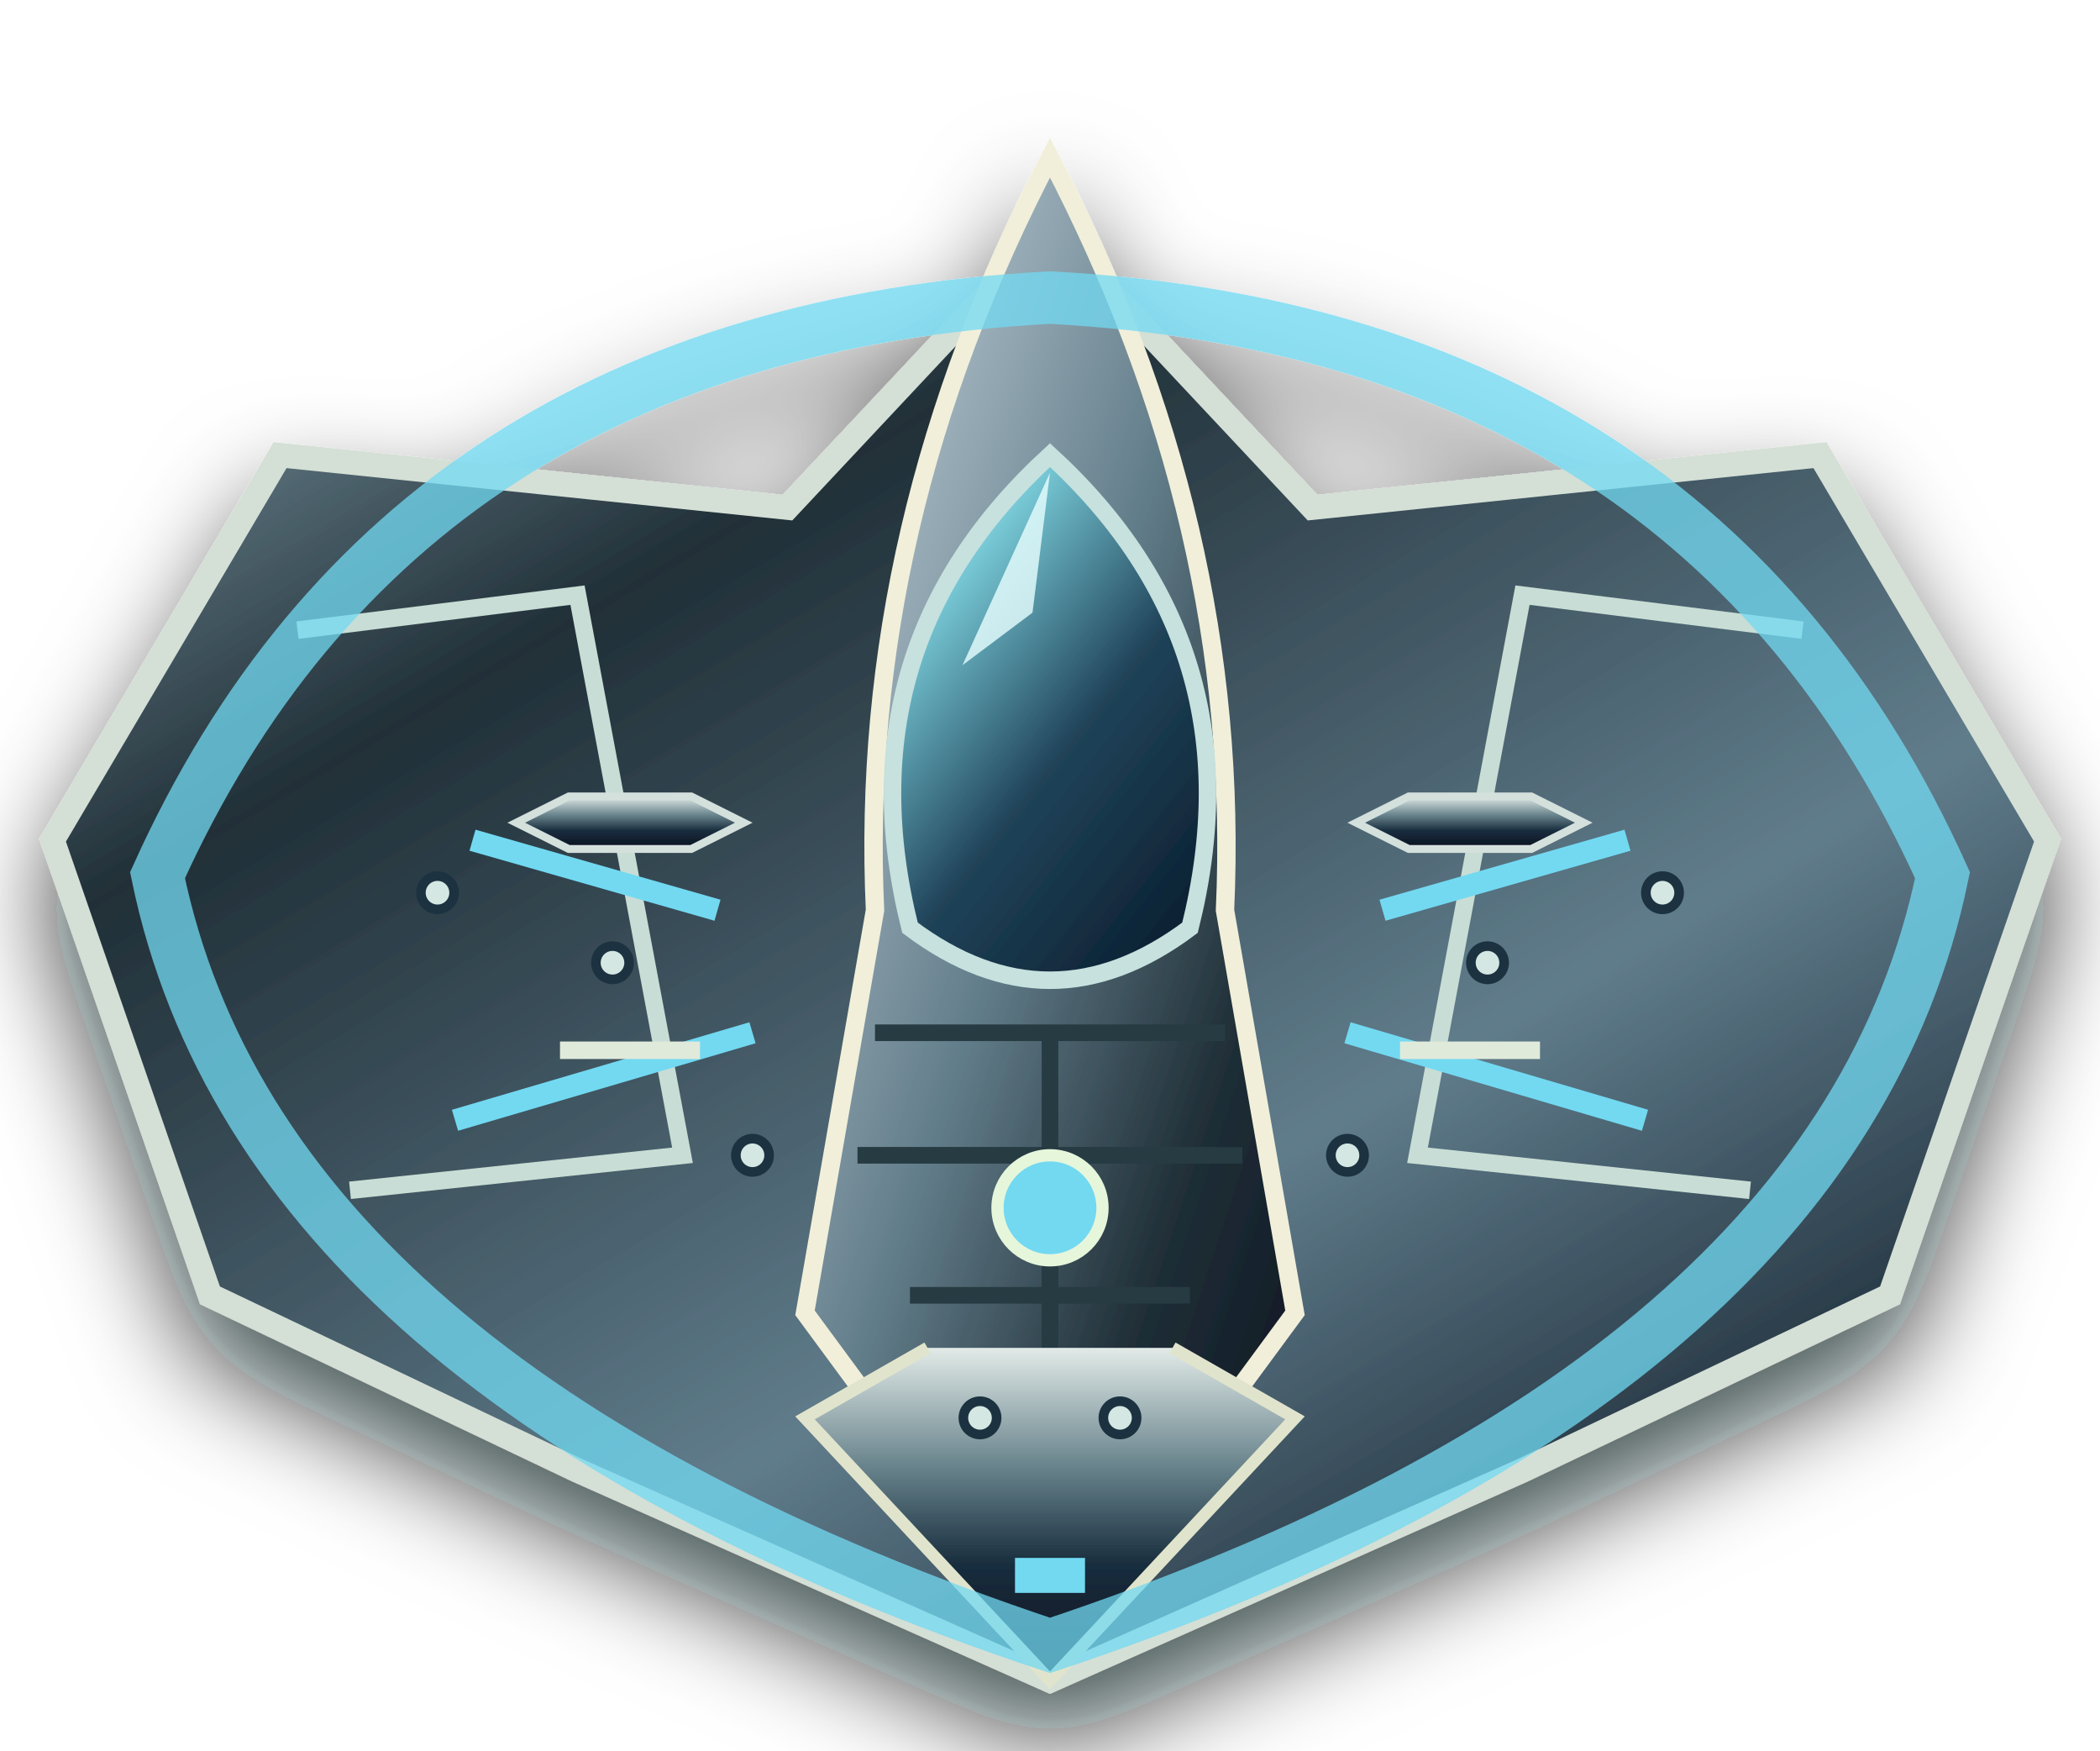
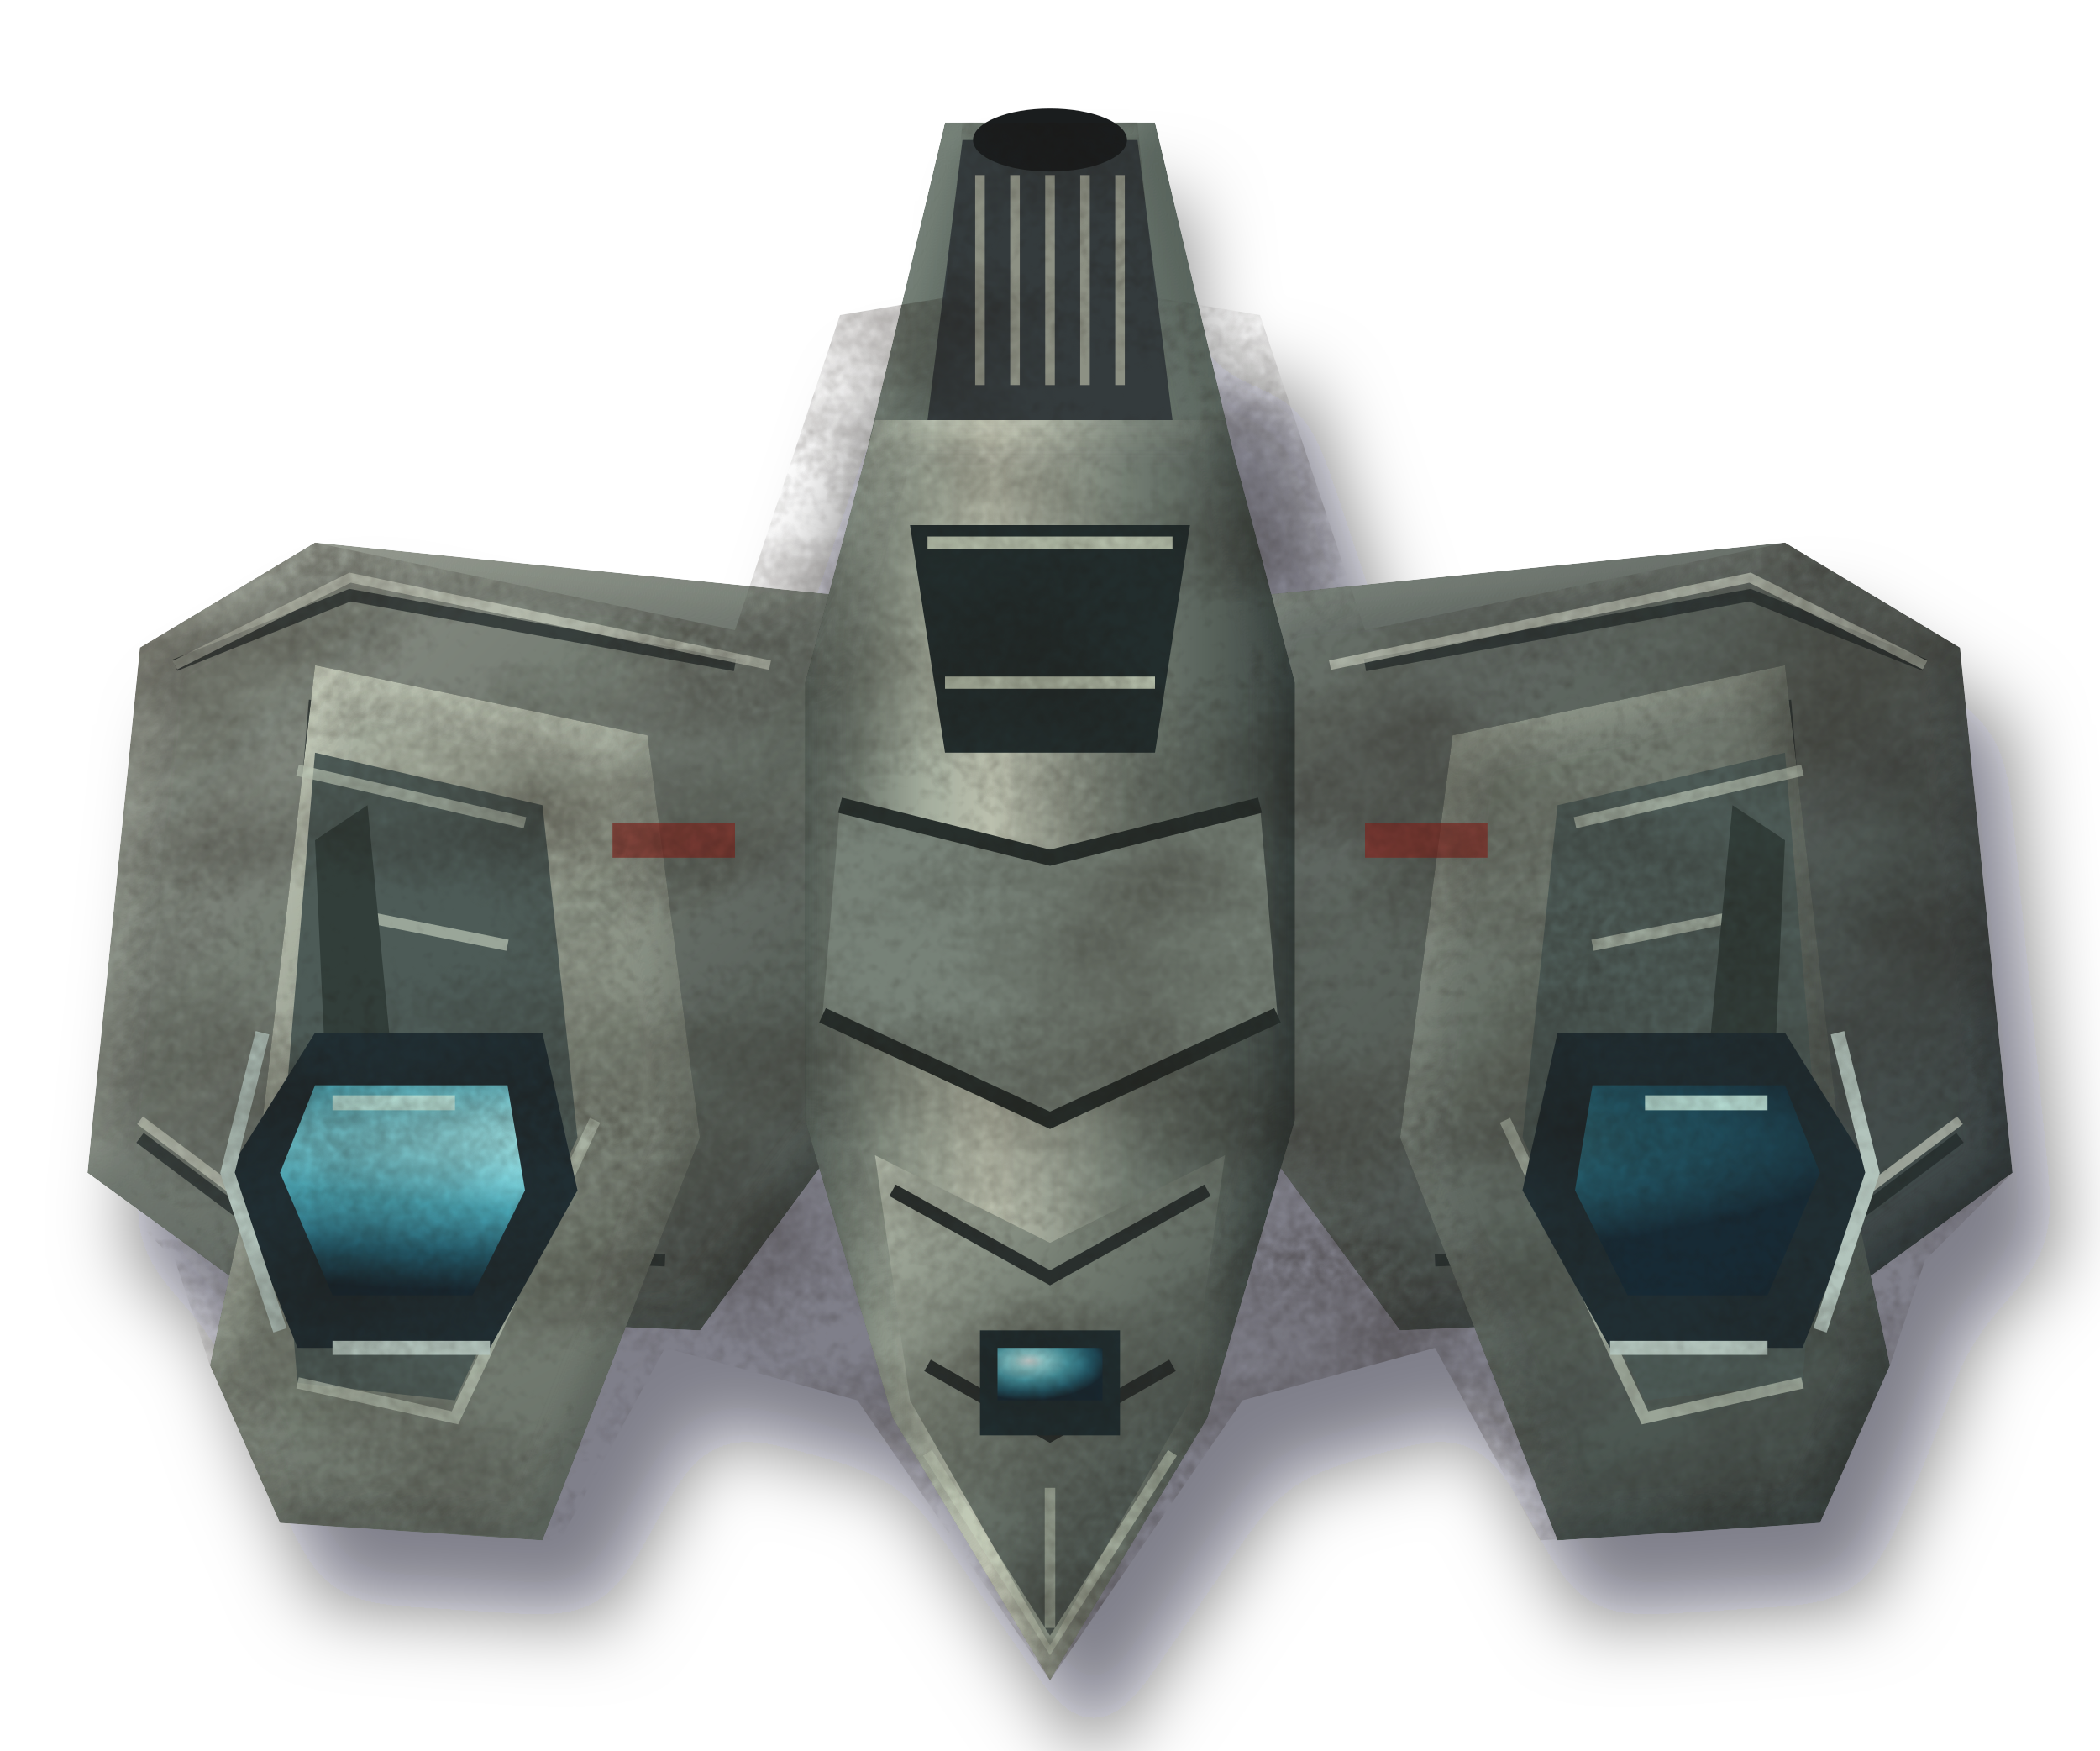
- <svg xmlns="http://www.w3.org/2000/svg" width="120" height="100" viewBox="0 0 120 100">
+ <svg xmlns="http://www.w3.org/2000/svg" xmlns:xlink="http://www.w3.org/1999/xlink" width="120" height="100" viewBox="0 0 120 100">
  <defs>
-     <linearGradient id="hull" x1="0" y1="0" x2="1" y2="1">
-       <stop stop-color="#f6fbf6" />
-       <stop offset=".19" stop-color="#a5b7c1" />
-       <stop offset=".46" stop-color="#627d8a" />
-       <stop offset=".73" stop-color="#202f37" />
-       <stop offset="1" stop-color="#090f1e" />
+     <filter id="bevel" x="-5%" y="-5%" width="110%" height="110%" color-interpolation-filters="sRGB">
+       <feGaussianBlur in="SourceAlpha" stdDeviation="1.1" result="height" />
+       <feDiffuseLighting in="height" surfaceScale="2.6" diffuseConstant="1.18" lighting-color="#fff" result="diffuse">
+         <feDistantLight azimuth="225" elevation="52" />
+       </feDiffuseLighting>
+       <feSpecularLighting in="height" surfaceScale="2.6" specularConstant=".75" specularExponent="18" lighting-color="#fff4df" result="specular">
+         <feDistantLight azimuth="225" elevation="44" />
+       </feSpecularLighting>
+       <feComposite in="SourceGraphic" in2="diffuse" operator="arithmetic" k1="1" result="lit" />
+       <feComposite in="specular" in2="SourceAlpha" operator="in" result="gloss" />
+       <feComposite in="gloss" in2="lit" operator="arithmetic" k2=".38" k3="1" result="shaded" />
+       <feComposite in="shaded" in2="SourceAlpha" operator="in" />
+     </filter>
+     <filter id="grime" x="0" y="0" width="100%" height="100%" color-interpolation-filters="sRGB">
+       <feTurbulence type="fractalNoise" baseFrequency=".07 .12" numOctaves="3" seed="53" result="mottle" />
+       <feTurbulence type="fractalNoise" baseFrequency="1.4" numOctaves="2" seed="5" result="grain" />
+       <feComposite in="mottle" in2="grain" operator="arithmetic" k2=".7" k3=".3" />
+       <feColorMatrix type="matrix" values="0 0 0 0 .1  0 0 0 0 .07  0 0 0 0 .05  -1.6 0 0 0 1.05" />
+       <feComposite in2="SourceAlpha" operator="in" />
+     </filter>
+     <filter id="shadow" x="-20%" y="-20%" width="140%" height="150%">
+       <feGaussianBlur in="SourceAlpha" stdDeviation="2.2" />
+       <feOffset dx="2.5" dy="4.5" result="blur" />
+       <feFlood flood-color="#02070d" flood-opacity=".5" />
+       <feComposite in2="blur" operator="in" />
+     </filter>
+     <filter id="glow" x="-200%" y="-200%" width="500%" height="500%">
+       <feGaussianBlur stdDeviation="1.5" result="halo" />
+       <feMerge>
+         <feMergeNode in="halo" />
+         <feMergeNode in="halo" />
+         <feMergeNode in="SourceGraphic" />
+       </feMerge>
+     </filter>
+     <linearGradient id="wingL" x1="0" y1="0" x2="1" y2="1">
+       <stop stop-color="#8b9187" />
+       <stop offset=".48" stop-color="#646d66" />
+       <stop offset="1" stop-color="#343c3a" />
    </linearGradient>
-     <linearGradient id="wing" x1="0" y1="0" x2=".8" y2="1">
-       <stop stop-color="#8eabb7" />
-       <stop offset=".29" stop-color="#202f37" />
-       <stop offset=".69" stop-color="#607c8b" />
-       <stop offset="1" stop-color="#101d29" />
+     <linearGradient id="wingR" x1="0" y1="0" x2="1" y2="1">
+       <stop stop-color="#646e68" />
+       <stop offset=".48" stop-color="#4c5450" />
+       <stop offset="1" stop-color="#293438" />
    </linearGradient>
-     <linearGradient id="glass" x1=".15" y1="0" x2=".9" y2="1">
-       <stop stop-color="#e6faff" />
-       <stop offset=".18" stop-color="#76c7d4" />
-       <stop offset=".55" stop-color="#204359" />
-       <stop offset="1" stop-color="#091c2d" />
+     <linearGradient id="body" x1="0" x2="1">
+       <stop stop-color="#3d4843" />
+       <stop offset=".25" stop-color="#a0aa9b" />
+       <stop offset=".38" stop-color="#b8bdac" />
+       <stop offset=".66" stop-color="#6a756c" />
+       <stop offset="1" stop-color="#303b39" />
    </linearGradient>
-     <radialGradient id="core">
-       <stop stop-color="#fff5da" />
-       <stop offset=".28" stop-color="#72d9f1" />
-       <stop offset=".72" stop-color="#912c35" />
-       <stop offset="1" stop-color="#251624" />
+     <linearGradient id="armour" x1="0" y1="0" x2="1" y2="1">
+       <stop stop-color="#b1b9a9" />
+       <stop offset=".38" stop-color="#747d72" />
+       <stop offset="1" stop-color="#333e3d" />
+     </linearGradient>
+     <radialGradient id="lens" cx=".3" cy=".25" r=".75">
+       <stop stop-color="#f0ffff" />
+       <stop offset=".2" stop-color="#a0edf1" />
+       <stop offset=".5" stop-color="#4ba9b8" />
+       <stop offset=".78" stop-color="#236072" />
+       <stop offset="1" stop-color="#172a35" />
    </radialGradient>
-     <linearGradient id="steel" x1="0" y1="0" x2="0" y2="1">
-       <stop stop-color="#e1eae7" />
-       <stop offset=".36" stop-color="#67828b" />
-       <stop offset=".65" stop-color="#192e3e" />
-       <stop offset="1" stop-color="#090f1d" />
-     </linearGradient>
-     <filter id="shadow" x="-25%" y="-25%" width="150%" height="160%">
-       <feDropShadow dx="0" dy="3" stdDeviation="3" flood-color="#030c17" flood-opacity=".72" />
-     </filter>
+     <g id="airframe">
+       <path d="M60 96 49 80 38 77 32 88 16 87 12 78 10 72 5 67 8 37 18 31 42 36 48 18 54 17 55 7 65 7 66 17 72 18 78 36 102 31 112 37 115 67 110 72 108 78 104 87 88 88 82 77 71 80Z" />
+     </g>
  </defs>
-   <g filter="url(#shadow)">
-     <path d="M60 13 75 29 104 26 117 48 108 74 87 84 60 96 33 84 12 74 3 48 16 26 45 29Z" fill="url(#wing)" stroke="#d4dfd6" stroke-width="1.4" />
-     <path d="M17 36 33 34 39 66 20 68 M103 36 87 34 81 66 100 68" fill="none" stroke="#c8ddd5" stroke-width="1" />
-     <path d="M60 9Q49 30 50 52L46 75 60 94 74 75 70 52Q71 30 60 9Z" fill="url(#hull)" stroke="#f1efda" stroke-width="1.05" />
-     <path d="M60 26Q48 37 52 53Q60 59 68 53Q72 37 60 26Z" fill="url(#glass)" stroke="#c6e1de" />
-     <path d="M60 27 55 38 59 35" fill="#e8ffff" opacity=".8" />
-     <path d="M50 59 70 59 M49 66 71 66 M52 74 68 74 M60 59v25" fill="none" stroke="#263b43" stroke-width=".95" />
-     <path d="M53 77 46 81 60 96 74 81 67 77" fill="url(#steel)" stroke="#e1e4cc" stroke-width=".7" />
-     <path d="M27 48 41 52 M93 48 79 52 M26 64 43 59 M94 64 77 59" stroke="#72d9f1" stroke-width="1.25" />
-     <path d="M32 60h8 M80 60h8" stroke="#e0eadb" stroke-width="1" />
-     <path d="M32.5 45.5h7l3 1.5-3 1.5h-7l-3-1.5Z" fill="url(#steel)" stroke="#d3e0dc" stroke-width=".45" />
-     <path d="M80.5 45.5h7l3 1.5-3 1.5h-7l-3-1.5Z" fill="url(#steel)" stroke="#d3e0dc" stroke-width=".45" />
-     <circle cx="25" cy="51" r=".95" fill="#d4e7e2" stroke="#1b3341" stroke-width=".55" />
-     <circle cx="35" cy="55" r=".95" fill="#d4e7e2" stroke="#1b3341" stroke-width=".55" />
-     <circle cx="43" cy="66" r=".95" fill="#d4e7e2" stroke="#1b3341" stroke-width=".55" />
-     <circle cx="95" cy="51" r=".95" fill="#d4e7e2" stroke="#1b3341" stroke-width=".55" />
-     <circle cx="85" cy="55" r=".95" fill="#d4e7e2" stroke="#1b3341" stroke-width=".55" />
-     <circle cx="77" cy="66" r=".95" fill="#d4e7e2" stroke="#1b3341" stroke-width=".55" />
-     <circle cx="56" cy="81" r=".95" fill="#d4e7e2" stroke="#1b3341" stroke-width=".55" />
-     <circle cx="64" cy="81" r=".95" fill="#d4e7e2" stroke="#1b3341" stroke-width=".55" />
-     <path d="M60 17Q97 19 111 50Q105 79 60 94Q15 79 9 50Q23 19 60 17Z" fill="none" stroke="#72d9f1" stroke-width="3" opacity=".75" />
-     <circle cx="60" cy="69" r="3" fill="#72d9f1" stroke="#e6f6db" stroke-width=".7" />
-     <path d="M58 90h4" stroke="#72d9f1" stroke-width="2" />
+   <use href="#airframe" xlink:href="#airframe" filter="url(#shadow)" />
+   <g filter="url(#bevel)">
+     <path d="M48 34 18 31 8 37 5 67 16 75 40 76 54 57Z" fill="url(#wingL)" />
+     <path d="M72 34 102 31 112 37 115 67 104 75 80 76 66 57Z" fill="url(#wingR)" />
  </g>
+   <path d="M10 38 20 34 42 38 M110 38 100 34 78 38 M8 65 16 71 38 72 M112 65 104 71 82 72 M18 40 16 64 M102 40 104 64" stroke="#222a2a" stroke-width=".7" fill="none" opacity=".75" />
+   <path d="M10 38 20 33 44 38 M110 38 100 33 76 38 M8 64 16 70 M112 64 104 70" stroke="#dde2d0" stroke-width=".55" fill="none" opacity=".58" />
+   <g filter="url(#bevel)">
+     <path d="M18 38 37 42 40 65 31 88 16 87 12 78 15 64Z M102 38 83 42 80 65 89 88 104 87 108 78 105 64Z" fill="url(#armour)" />
+     <path d="M54 7h12l5 21H49Z" fill="#59665f" />
+   </g>
+   <path d="M18 43 31 46 33 65 26 80 17 79 16 67Z M102 43 89 46 87 65 94 80 103 79 104 67Z" fill="#4d5b57" />
+   <path d="M17 44 30 47 M103 44 90 47 M17 79 26 81 34 64 M103 79 94 81 86 64 M19 52l10 2 M101 52l-10 2" stroke="#bbc6b5" stroke-width=".65" fill="none" opacity=".7" />
+   <path d="M18 48 21 46 23 67 19 70Z M102 48 99 46 97 67 101 70Z" fill="#323e3a" />
+   <path d="M18 59h13l2 9-5 9H17l-4-10Z M102 59H89l-2 9 5 9h11l4-10Z" fill="#202e33" />
+   <path d="M18 62h11l1 6-3 6h-8l-3-7Z M102 62H91l-1 6 3 6h8l3-7Z" fill="url(#lens)" />
+   <path d="M19 63h7 M101 63h-7" stroke="#d5fbef" stroke-width=".85" opacity=".85" />
+   <path d="M15 59 13 67 16 76 M105 59 107 67 104 76 M19 77h9 M101 77h-9" stroke="#b2c4bc" stroke-width=".8" fill="none" />
+   <path d="M18 69h4 M102 69h-4" stroke="#8ceaf0" stroke-width="1.25" filter="url(#glow)" />
+   <path d="M55 8h10l2 16H53Z" fill="#343b3d" />
+   <ellipse cx="60" cy="8" rx="4.4" ry="1.8" fill="#1a1d1e" />
+   <path d="M56 10v12 M58 10v12 M60 10v12 M62 10v12 M64 10v12" stroke="#8d9184" stroke-width=".55" />
+   <path d="M60 96 51 81 46 64 46 39 50 24 70 24 74 39 74 64 69 81Z" fill="url(#body)" filter="url(#bevel)" />
+   <path d="M52 30h16l-2 13H54Z" fill="#222d2d" />
+   <path d="M53 31h14 M54 39h12" stroke="#b1bba7" stroke-width=".7" />
+   <path d="M48 46 60 49 72 46 73 58 60 64 47 58Z" fill="#778278" />
+   <path d="M48 46 60 49 72 46 M47 58 60 64 73 58" stroke="#272f2c" stroke-width=".9" fill="none" />
+   <path d="M50 66 60 71 70 66 68 80 60 94 52 80Z" fill="url(#armour)" />
+   <path d="M51 68 60 73 69 68 M53 78 60 82 67 78" stroke="#292f2d" stroke-width=".75" fill="none" />
+   <path d="M56 76h8v6h-8Z" fill="#202f32" />
+   <path d="M57 77h6v3h-6Z" fill="url(#lens)" />
+   <path d="M60 85v8 M53 83l7 11 7-11" stroke="#c8d3be" stroke-width=".6" fill="none" opacity=".55" />
+   <path d="M35 47h7v2h-7Z M85 47h-7v2h7Z" fill="#8f2a22" opacity=".7" />
+   <path d="M12 58h3 M108 58h-3" stroke="#8fe5ec" stroke-width="1.1" filter="url(#glow)" />
+   <use href="#airframe" xlink:href="#airframe" filter="url(#grime)" opacity=".5" />
</svg>
